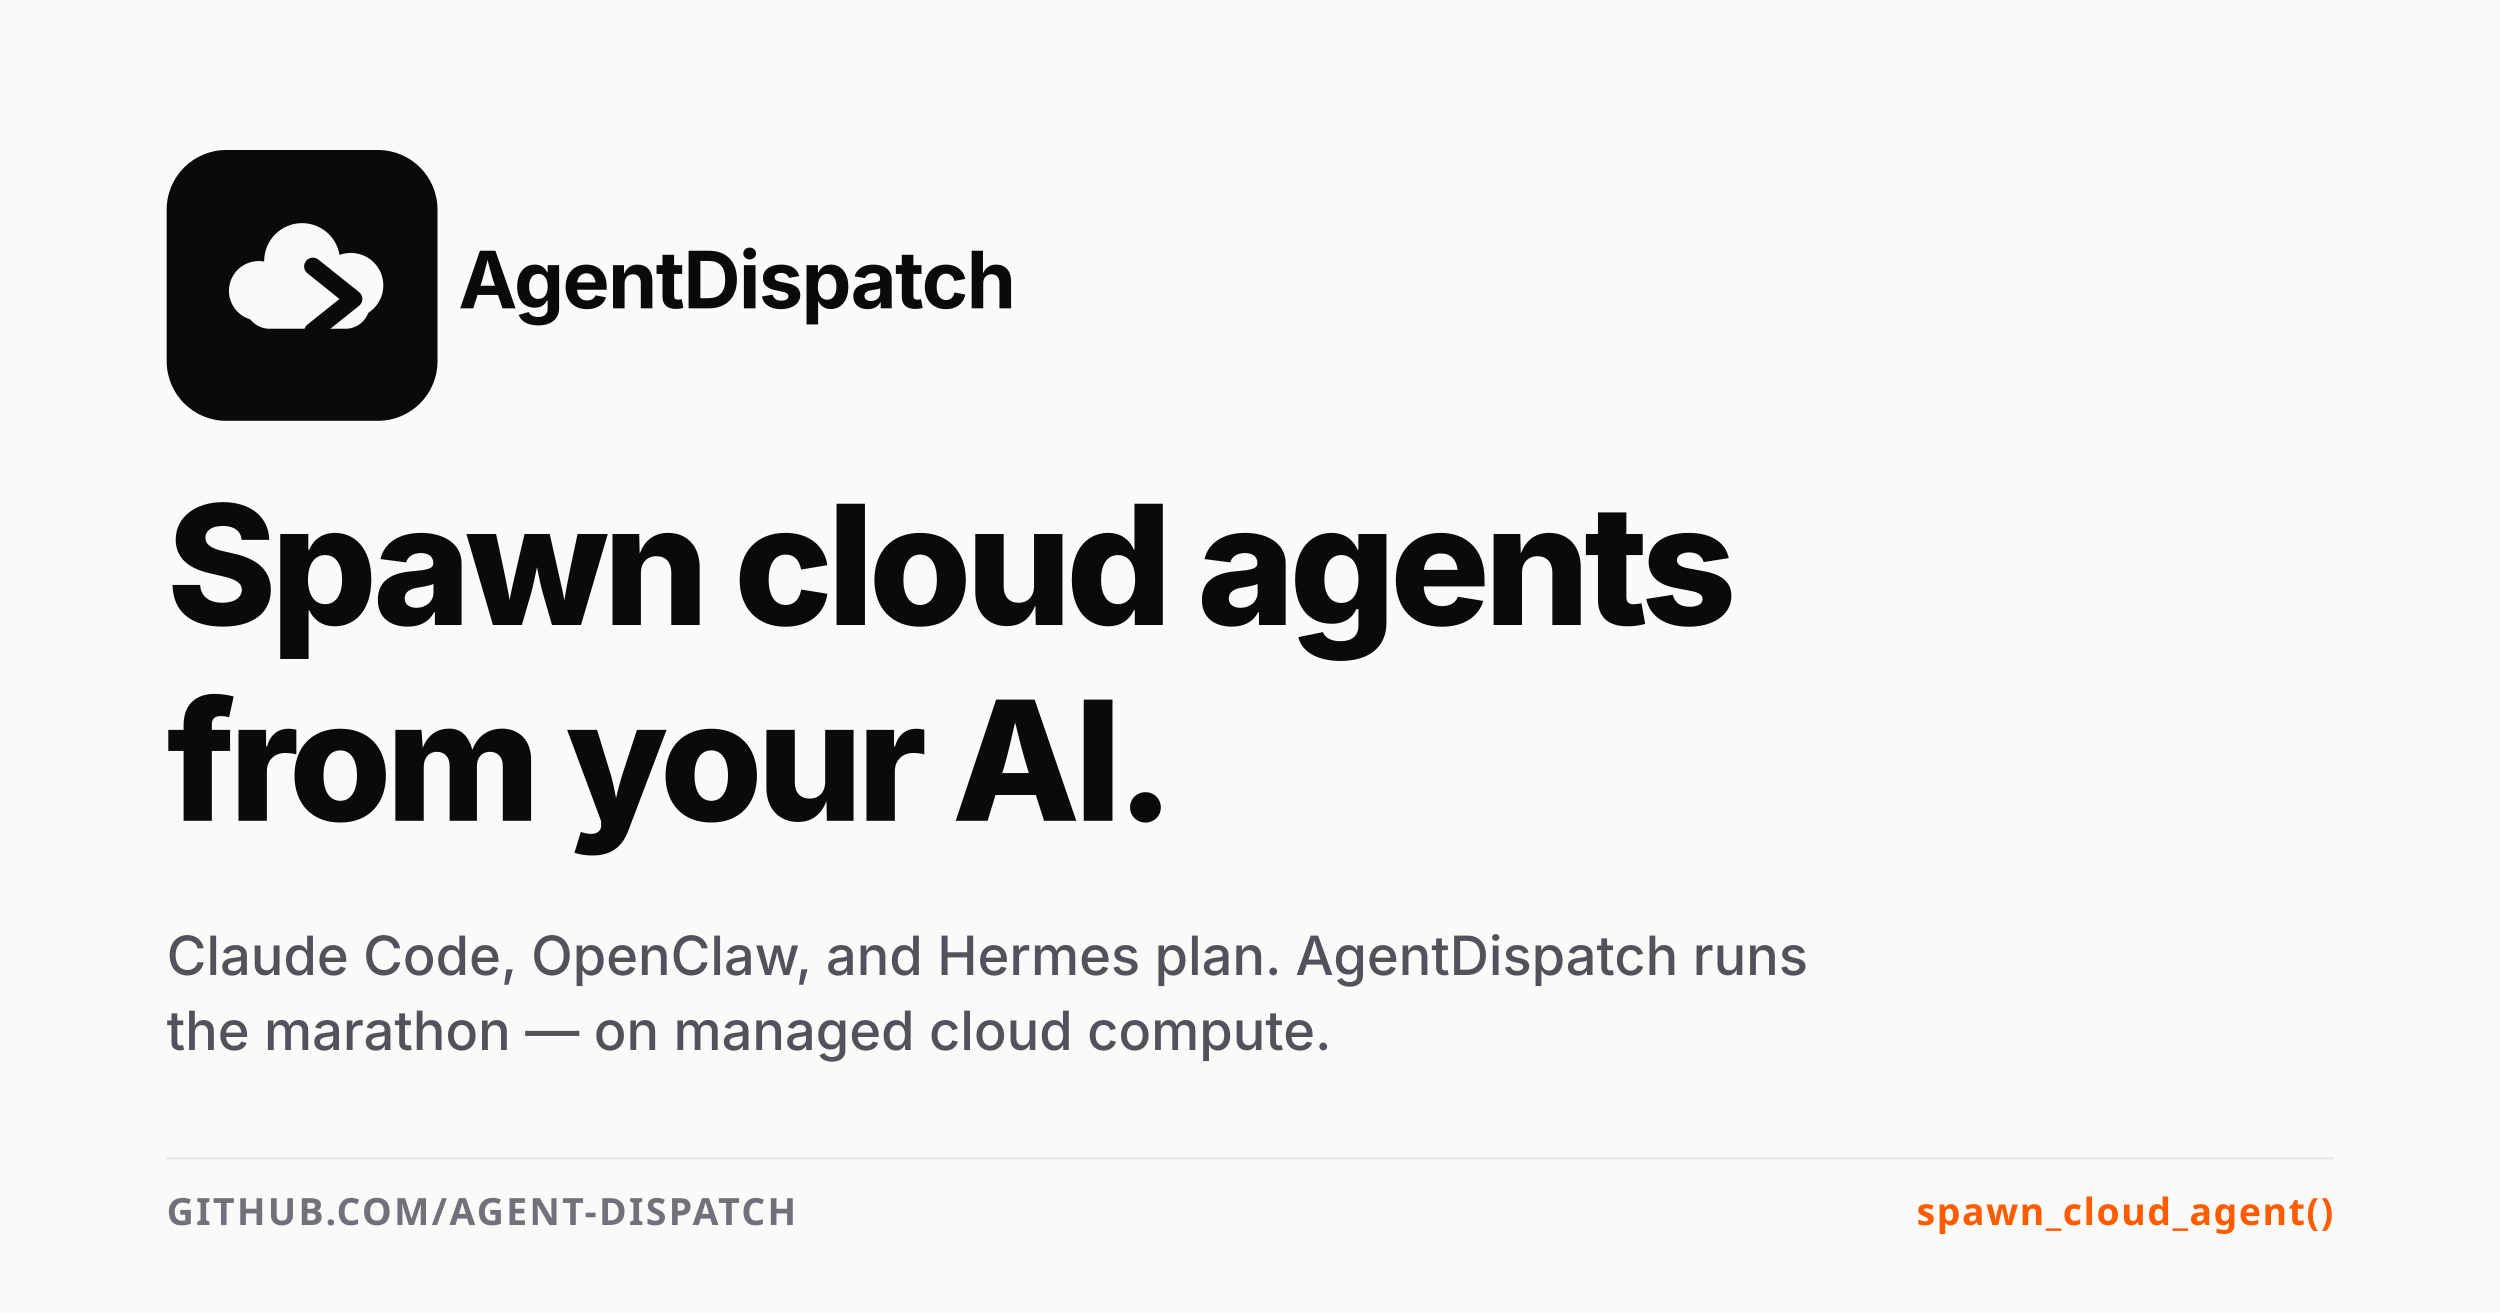
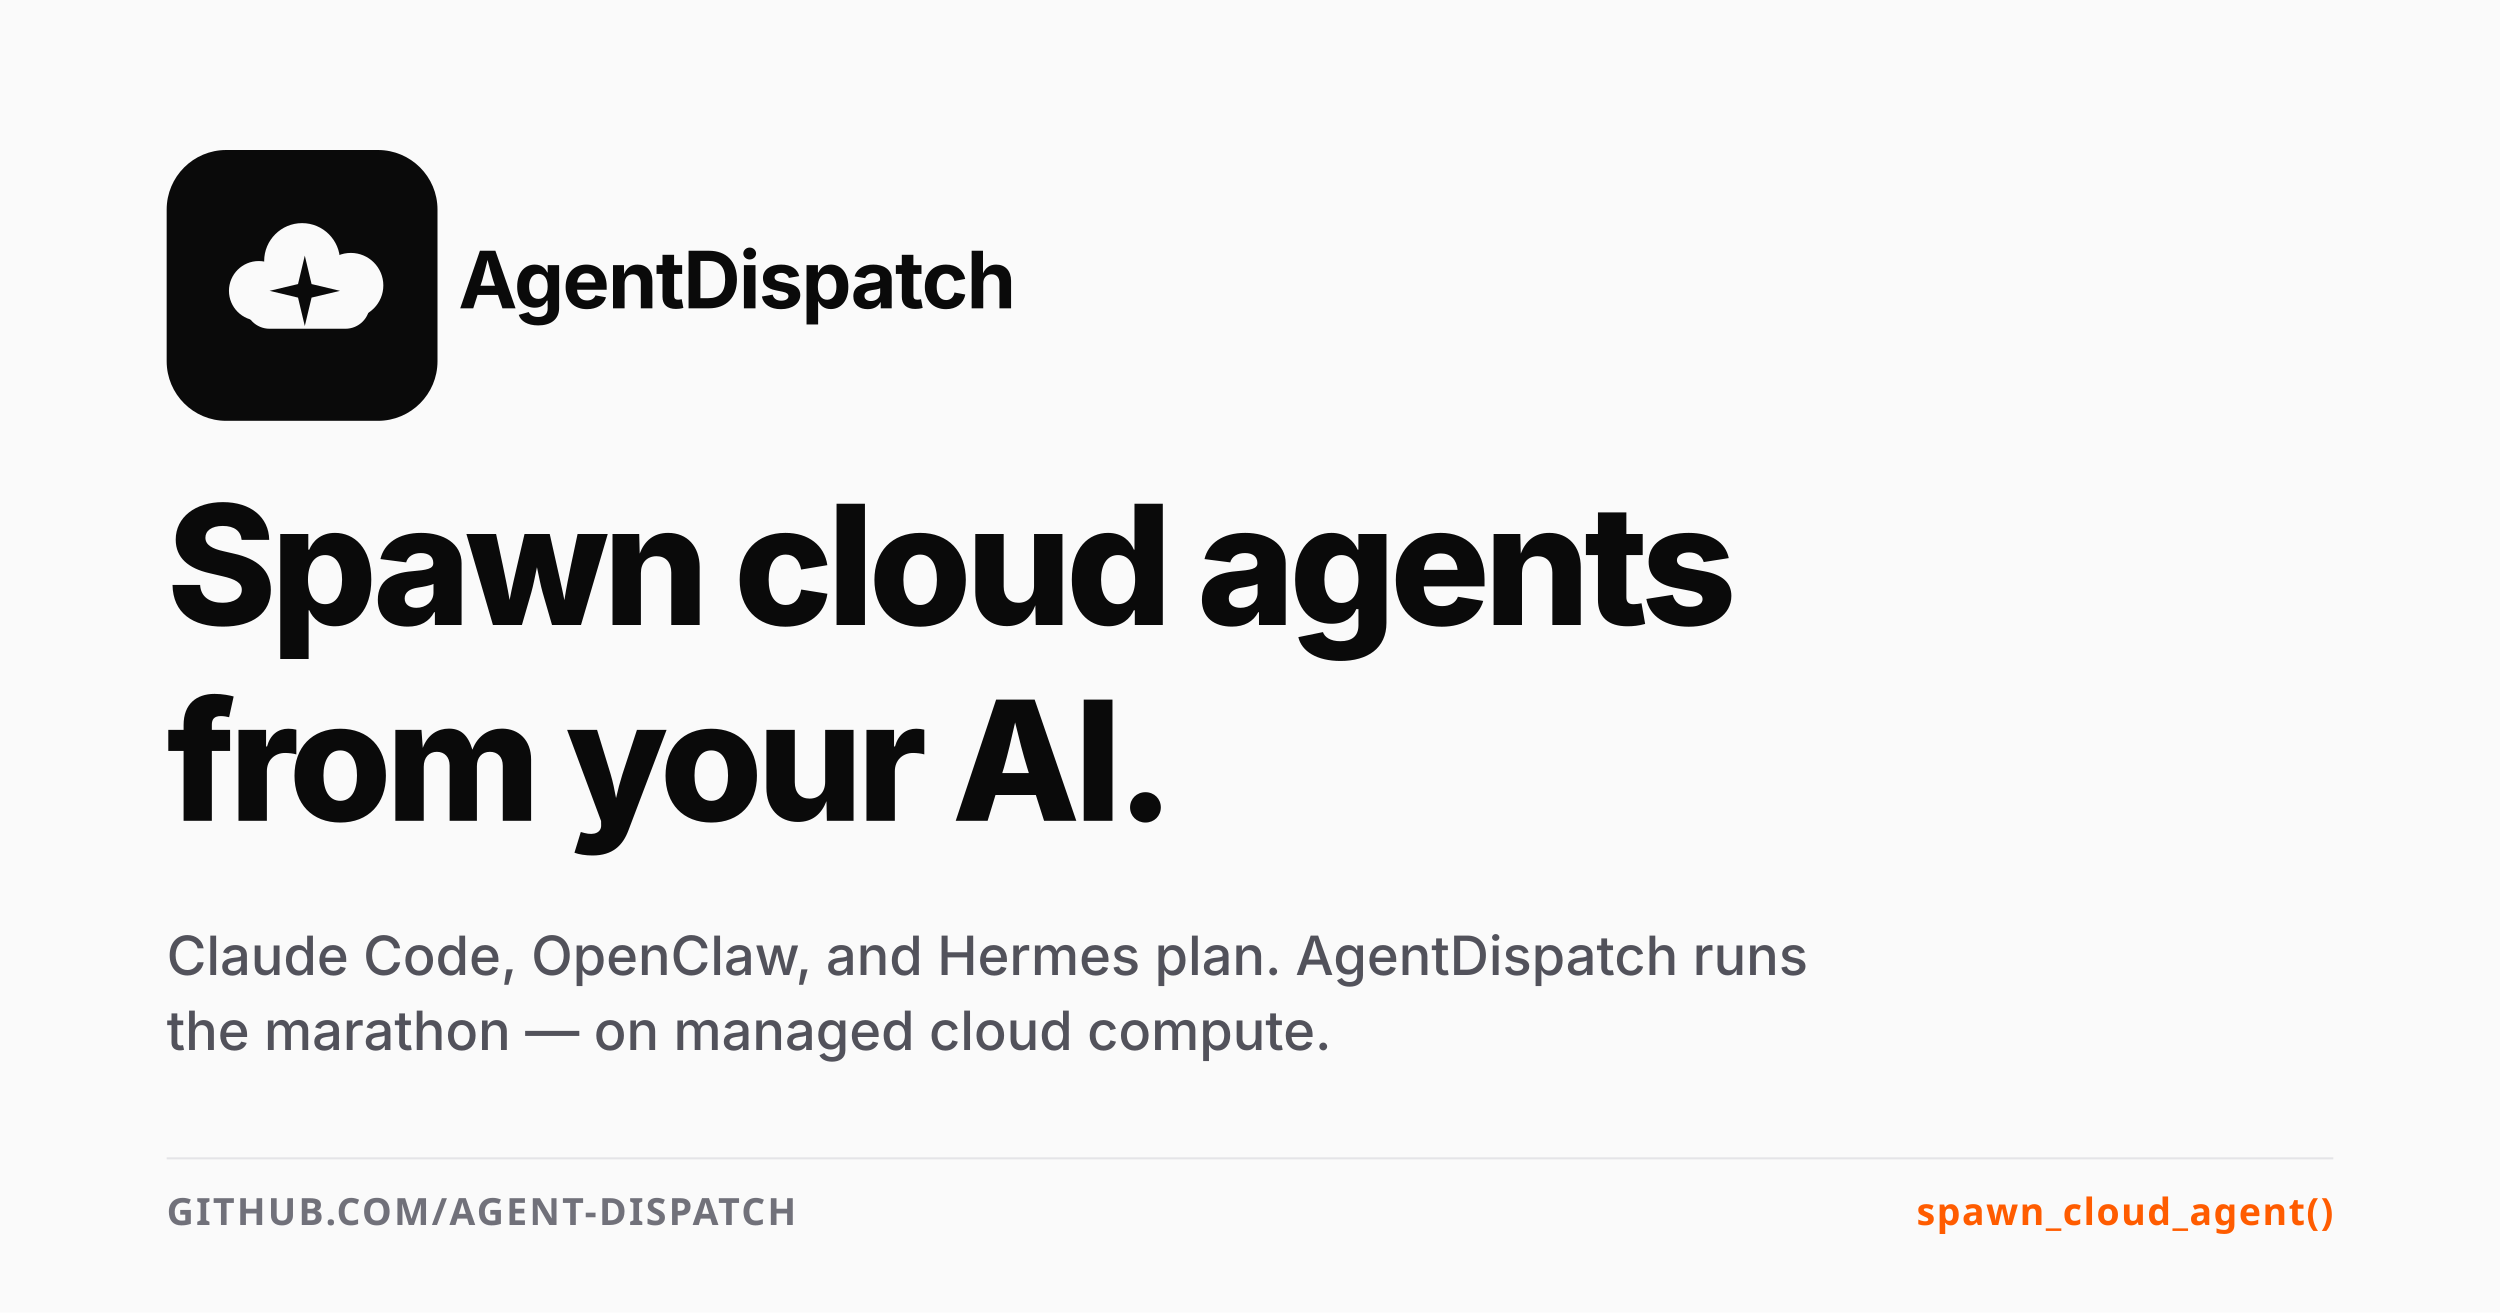
<svg xmlns="http://www.w3.org/2000/svg" viewBox="0 0 1200 630" width="1200" height="630" role="img" aria-label="AgentDispatch — spawn cloud agents from your AI">
  <rect width="1200" height="630" fill="#FAFAFA" />
  <g transform="translate(80, 72) scale(0.65)">
    <rect width="200" height="200" rx="44" fill="#0A0A0A" />
    <g fill="#FAFAFA">
      <circle cx="68" cy="104" r="22" />
      <circle cx="100" cy="82" r="28" />
      <circle cx="136" cy="100" r="24" />
      <rect x="58" y="96" width="92" height="36" rx="18" />
    </g>
-     <path d="M 108 86 L 138 110 L 108 134" stroke="#0A0A0A" stroke-width="13" stroke-linecap="round" stroke-linejoin="round" fill="none" />
+     <path d="M 102 78 L 107 99 L 128 104 L 107 109 L 102 130 L 97 109 L 76 104 L 97 99 Z" fill="#0A0A0A" />
  </g>
  <g font-family="ui-sans-serif, system-ui, -apple-system, 'Segoe UI', Inter, sans-serif" fill="#0A0A0A">
    <text x="220" y="148" font-size="38" font-weight="700" letter-spacing="-0.02em">AgentDispatch</text>
    <text x="80" y="300" font-size="80" font-weight="800" letter-spacing="-0.035em">Spawn cloud agents</text>
    <text x="80" y="394" font-size="80" font-weight="800" letter-spacing="-0.035em">from your AI.</text>
    <text x="80" y="468" font-size="26" font-weight="500" fill="#52525B">Claude Code, OpenClaw, and Hermes plan. AgentDispatch runs</text>
    <text x="80" y="504" font-size="26" font-weight="500" fill="#52525B">the marathon — on managed cloud compute.</text>
  </g>
  <line x1="80" y1="556" x2="1120" y2="556" stroke="#E4E4E7" />
  <text x="80" y="588" font-family="ui-sans-serif, system-ui, sans-serif" font-size="18" font-weight="600" fill="#71717A" letter-spacing="0.06em">GITHUB.COM/AGENT-DISPATCH</text>
  <text x="1120" y="588" text-anchor="end" font-family="ui-sans-serif, system-ui, sans-serif" font-size="18" font-weight="600" fill="#FF5C00" letter-spacing="0.04em">spawn_cloud_agent()</text>
</svg>
